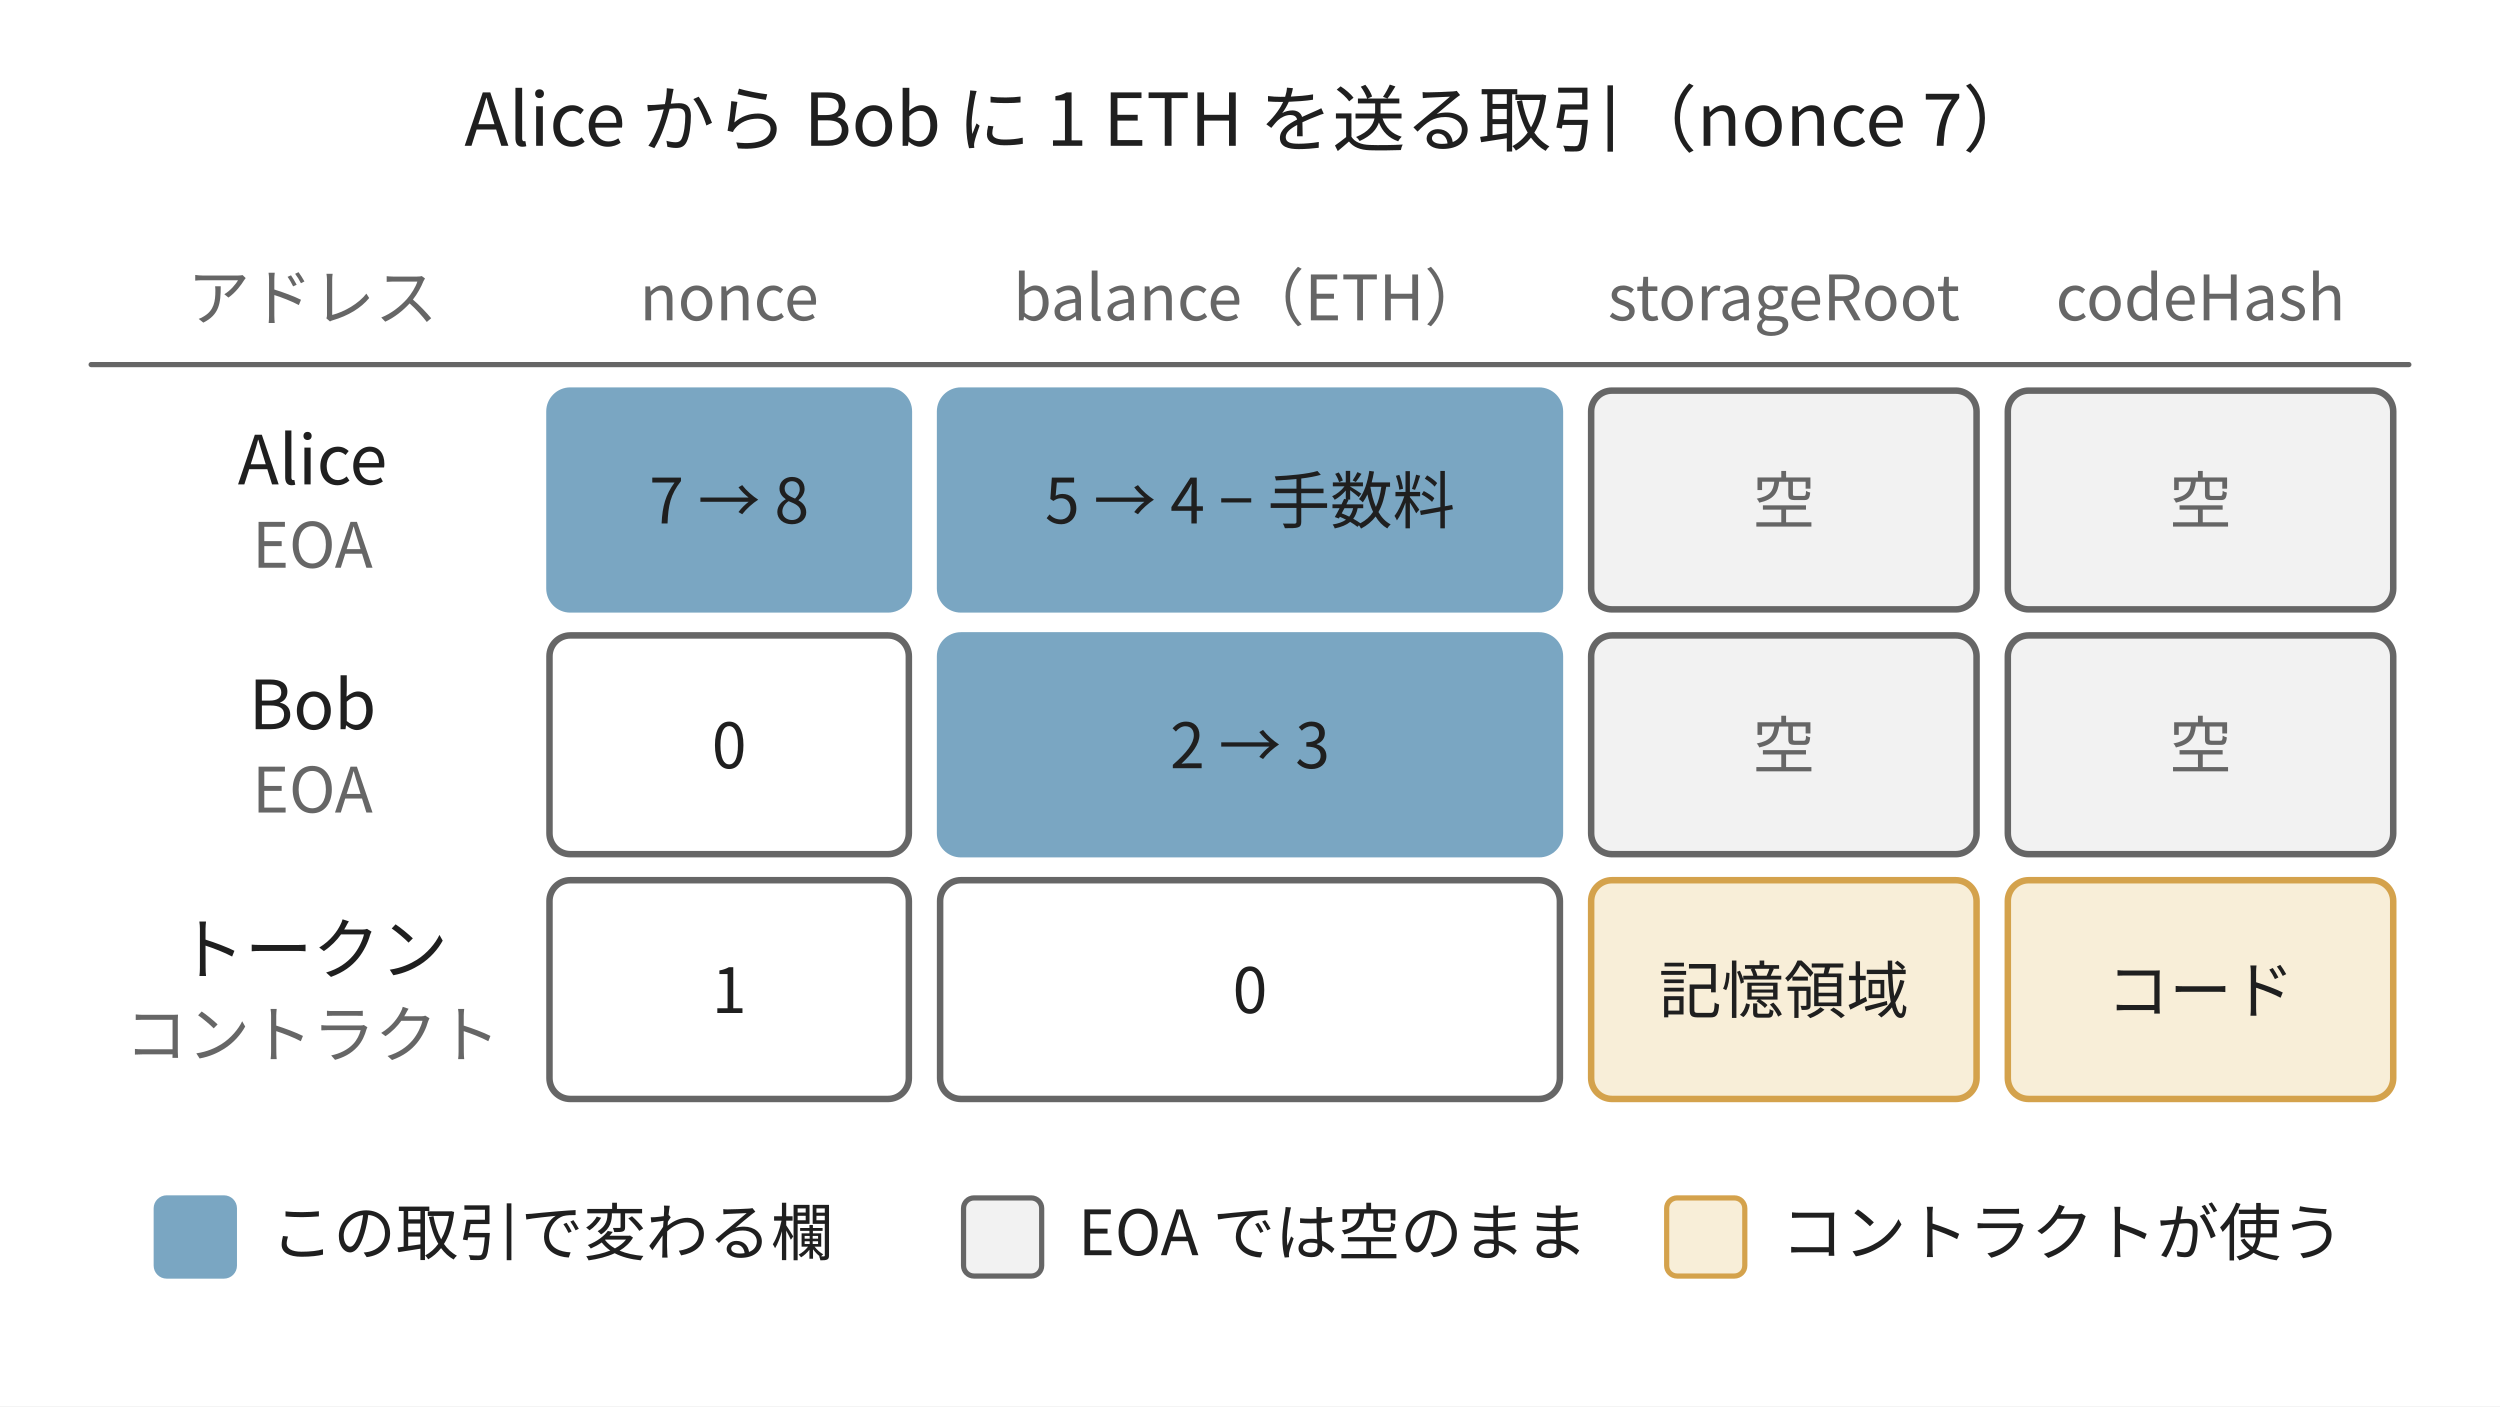
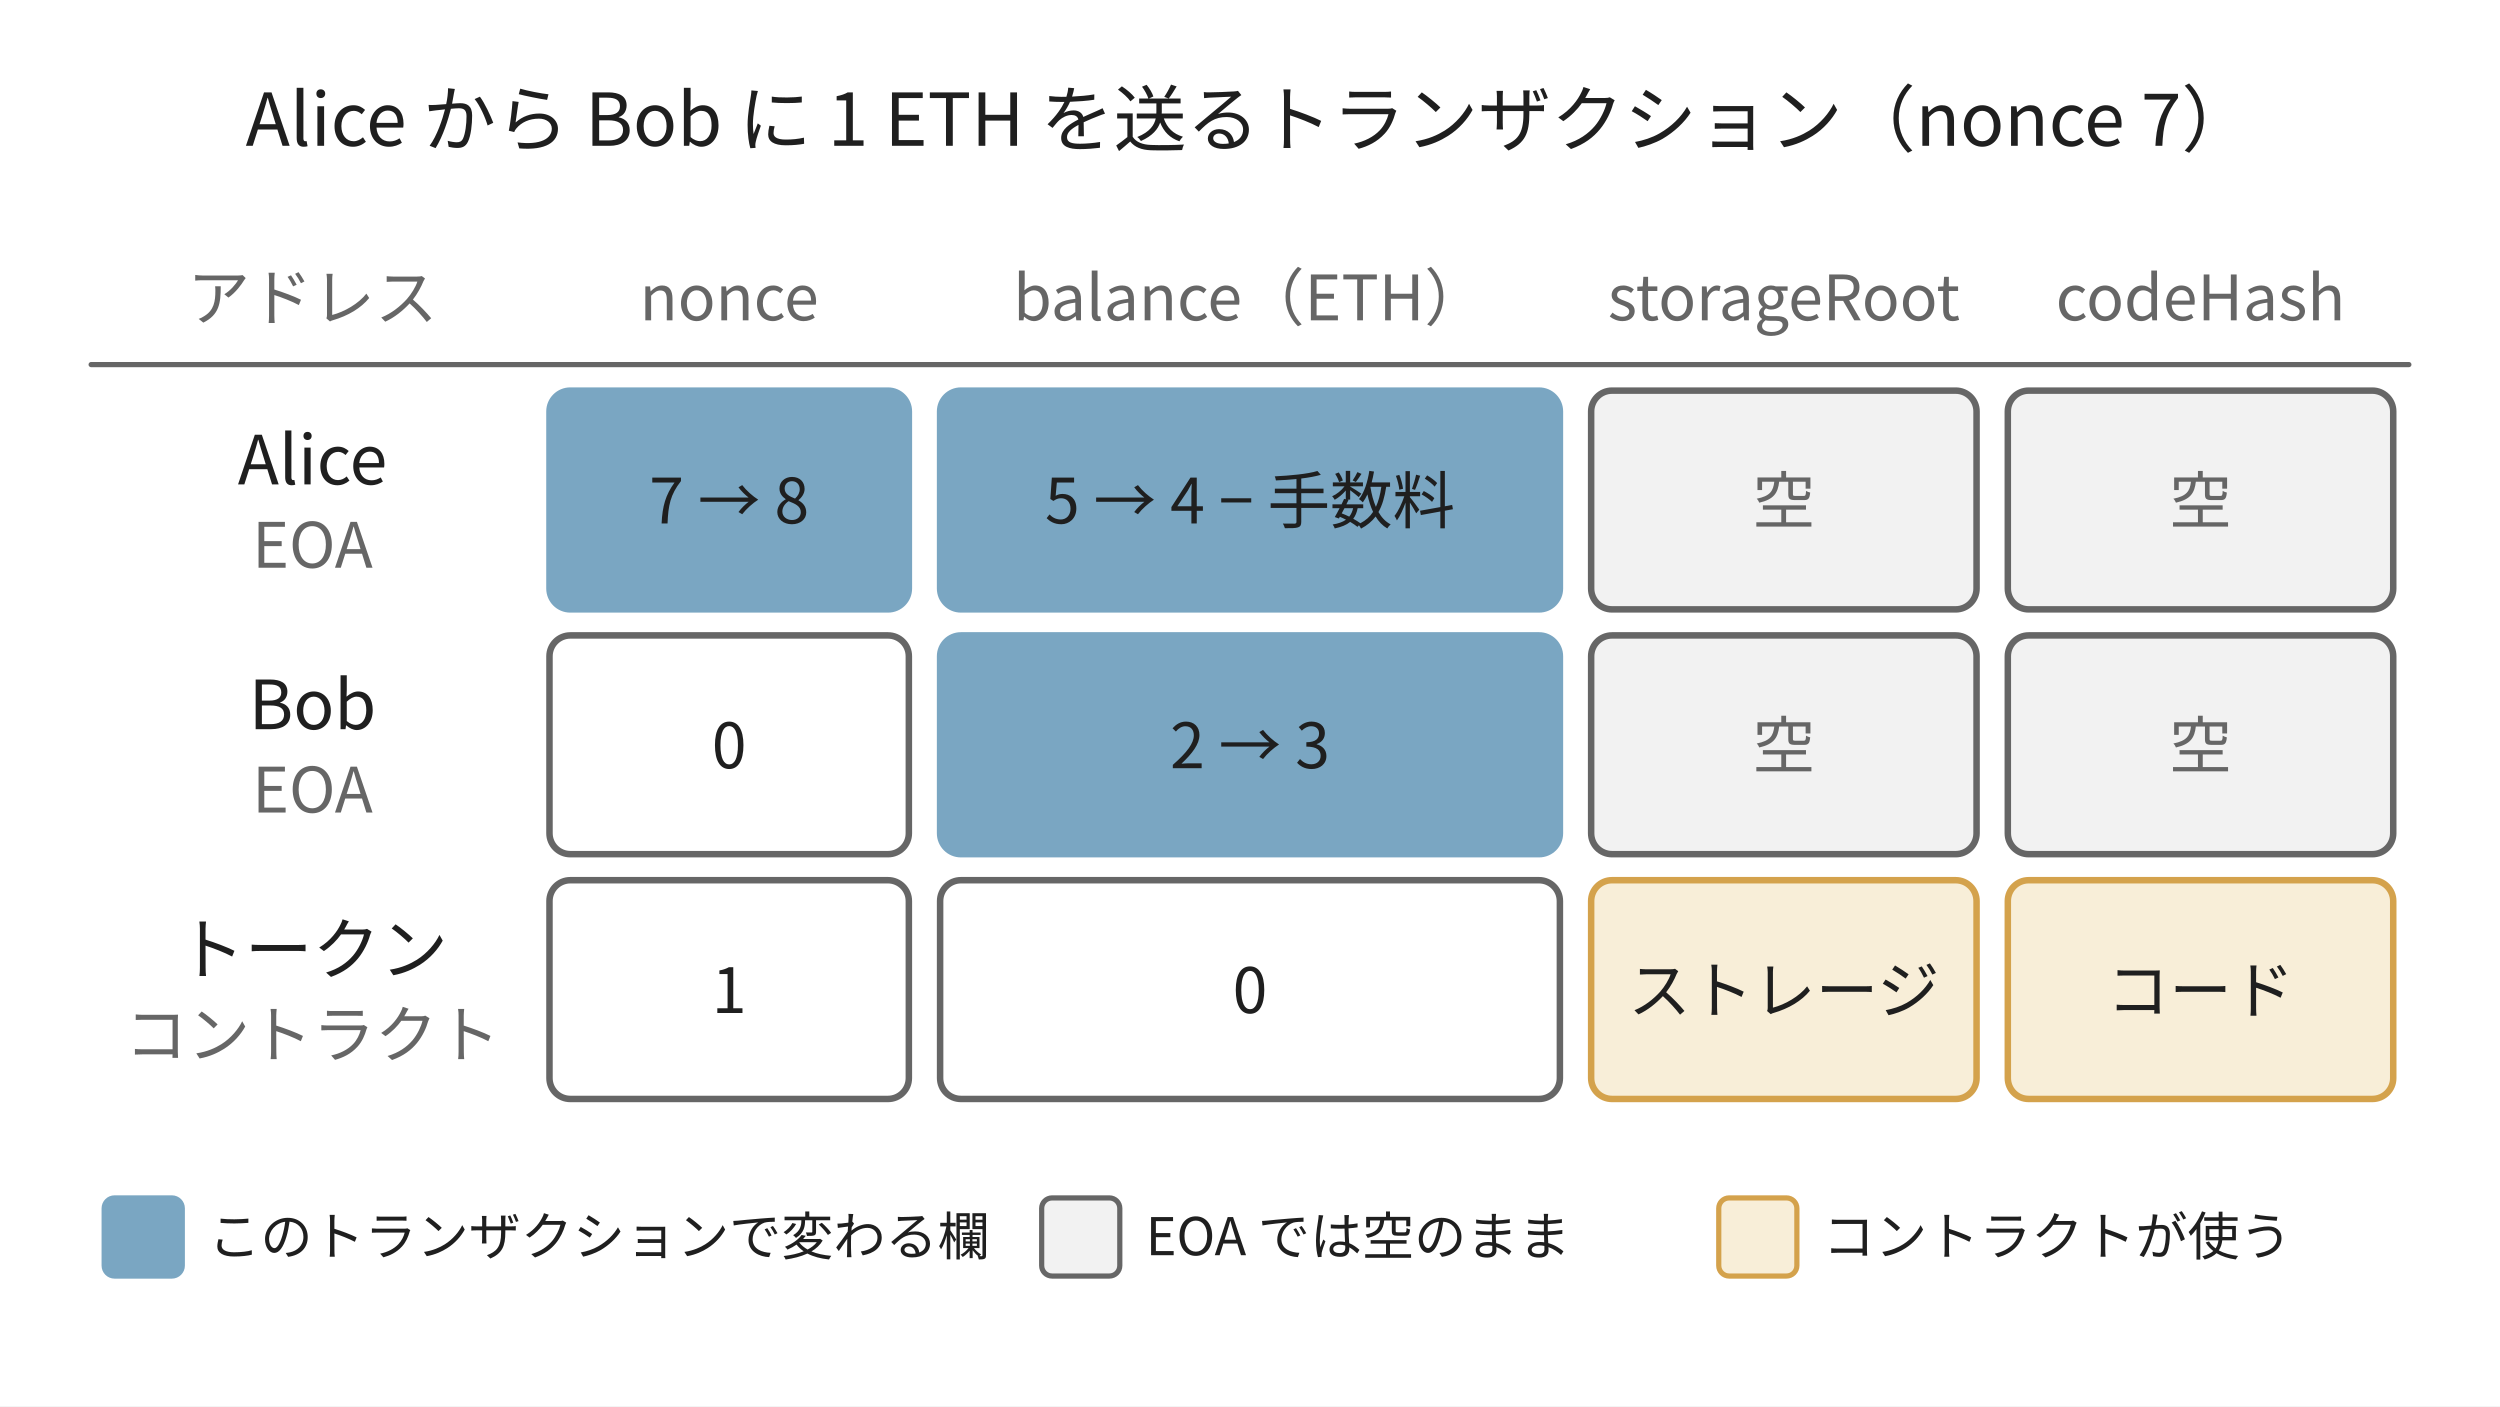
<svg xmlns="http://www.w3.org/2000/svg" width="960" height="540" viewBox="0 0 960 540" role="img">
  <style>text{font-family:'Hiragino Sans','Noto Sans CJK JP','Yu Gothic',sans-serif;fill:#1f1f1f}</style>
  <defs>
    <marker id="arrow-ink" viewBox="0 0 10 10" refX="9" refY="5" markerWidth="4" markerHeight="4" orient="auto">
      <path d="M0,0 L10,5 L0,10 z" fill="#1f1f1f" />
    </marker>
    <marker id="arrow-sub" viewBox="0 0 10 10" refX="9" refY="5" markerWidth="4" markerHeight="4" orient="auto">
      <path d="M0,0 L10,5 L0,10 z" fill="#666666" />
    </marker>
    <marker id="arrow-accent" viewBox="0 0 10 10" refX="9" refY="5" markerWidth="4" markerHeight="4" orient="auto">
      <path d="M0,0 L10,5 L0,10 z" fill="#7aa6c2" />
    </marker>
    <marker id="arrow-red" viewBox="0 0 10 10" refX="9" refY="5" markerWidth="4" markerHeight="4" orient="auto">
      <path d="M0,0 L10,5 L0,10 z" fill="#e15759" />
    </marker>
  </defs>
  <rect width="960" height="540" fill="#ffffff" />
-   <text x="480" y="56" font-size="28" font-weight="normal" text-anchor="middle" style="fill:#1f1f1f">Alice から Bob に 1 ETH を送る取引（nonce 7）</text>
+   <text x="480" y="56" font-size="28" font-weight="normal" text-anchor="middle" style="fill:#1f1f1f">Alice から Bob に 1 ETH を送るトランザクション（nonce 7）</text>
  <text x="120.0" y="123" font-size="24" font-weight="normal" text-anchor="middle" style="fill:#666666">アドレス</text>
  <text x="280.0" y="123" font-size="24" font-weight="normal" text-anchor="middle" style="fill:#666666">nonce</text>
  <text x="480.0" y="123" font-size="24" font-weight="normal" text-anchor="middle" style="fill:#666666">balance（ETH）</text>
  <text x="685.0" y="123" font-size="24" font-weight="normal" text-anchor="middle" style="fill:#666666">storageRoot</text>
  <text x="845.0" y="123" font-size="24" font-weight="normal" text-anchor="middle" style="fill:#666666">codeHash</text>
  <line x1="35" y1="140" x2="925" y2="140" stroke="#666666" stroke-width="2" stroke-linecap="round" />
  <text x="120" y="186" font-size="26" font-weight="normal" text-anchor="middle" style="fill:#1f1f1f">Alice</text>
  <text x="120" y="218" font-size="24" font-weight="normal" text-anchor="middle" style="fill:#666666">EOA</text>
  <rect x="211" y="150" width="138" height="84" rx="8" fill="#7aa6c2" stroke="#7aa6c2" stroke-width="2.5" />
  <text x="280.0" y="201.0" font-size="24" font-weight="normal" text-anchor="middle" style="fill:#1f1f1f">7 → 8</text>
  <rect x="361" y="150" width="238" height="84" rx="8" fill="#7aa6c2" stroke="#7aa6c2" stroke-width="2.5" />
  <text x="480.0" y="201.0" font-size="24" font-weight="normal" text-anchor="middle" style="fill:#1f1f1f">5 → 4 − 手数料</text>
  <rect x="611" y="150" width="148" height="84" rx="8" fill="#f2f2f2" stroke="#666666" stroke-width="2.5" />
  <text x="685.0" y="201.0" font-size="24" font-weight="normal" text-anchor="middle" style="fill:#666666">空</text>
  <rect x="771" y="150" width="148" height="84" rx="8" fill="#f2f2f2" stroke="#666666" stroke-width="2.5" />
  <text x="845.0" y="201.0" font-size="24" font-weight="normal" text-anchor="middle" style="fill:#666666">空</text>
  <text x="120" y="280" font-size="26" font-weight="normal" text-anchor="middle" style="fill:#1f1f1f">Bob</text>
  <text x="120" y="312" font-size="24" font-weight="normal" text-anchor="middle" style="fill:#666666">EOA</text>
  <rect x="211" y="244" width="138" height="84" rx="8" fill="#ffffff" stroke="#666666" stroke-width="2.5" />
  <text x="280.0" y="295.0" font-size="24" font-weight="normal" text-anchor="middle" style="fill:#1f1f1f">0</text>
  <rect x="361" y="244" width="238" height="84" rx="8" fill="#7aa6c2" stroke="#7aa6c2" stroke-width="2.5" />
  <text x="480.0" y="295.0" font-size="24" font-weight="normal" text-anchor="middle" style="fill:#1f1f1f">2 → 3</text>
  <rect x="611" y="244" width="148" height="84" rx="8" fill="#f2f2f2" stroke="#666666" stroke-width="2.5" />
  <text x="685.0" y="295.0" font-size="24" font-weight="normal" text-anchor="middle" style="fill:#666666">空</text>
  <rect x="771" y="244" width="148" height="84" rx="8" fill="#f2f2f2" stroke="#666666" stroke-width="2.5" />
  <text x="845.0" y="295.0" font-size="24" font-weight="normal" text-anchor="middle" style="fill:#666666">空</text>
  <text x="120" y="374" font-size="26" font-weight="normal" text-anchor="middle" style="fill:#1f1f1f">トークン</text>
  <text x="120" y="406" font-size="24" font-weight="normal" text-anchor="middle" style="fill:#666666">コントラクト</text>
  <rect x="211" y="338" width="138" height="84" rx="8" fill="#ffffff" stroke="#666666" stroke-width="2.5" />
  <text x="280.0" y="389.0" font-size="24" font-weight="normal" text-anchor="middle" style="fill:#1f1f1f">1</text>
  <rect x="361" y="338" width="238" height="84" rx="8" fill="#ffffff" stroke="#666666" stroke-width="2.5" />
  <text x="480.0" y="389.0" font-size="24" font-weight="normal" text-anchor="middle" style="fill:#1f1f1f">0</text>
  <rect x="611" y="338" width="148" height="84" rx="8" fill="#f8eed8" stroke="#d4a24c" stroke-width="2.5" />
-   <text x="685.0" y="389.0" font-size="24" font-weight="normal" text-anchor="middle" style="fill:#1f1f1f">記憶領域</text>
+   <text x="685.0" y="389.0" font-size="24" font-weight="normal" text-anchor="middle" style="fill:#1f1f1f">ストレージ</text>
  <rect x="771" y="338" width="148" height="84" rx="8" fill="#f8eed8" stroke="#d4a24c" stroke-width="2.5" />
  <text x="845.0" y="389.0" font-size="24" font-weight="normal" text-anchor="middle" style="fill:#1f1f1f">コード</text>
-   <rect x="60" y="460" width="30" height="30" rx="4" fill="#7aa6c2" stroke="#7aa6c2" stroke-width="2" />
-   <text x="104" y="482" font-size="24" font-weight="normal" text-anchor="start" style="fill:#1f1f1f">この取引で変わる欄</text>
-   <rect x="370" y="460" width="30" height="30" rx="4" fill="#f2f2f2" stroke="#666666" stroke-width="2" />
-   <text x="414" y="482" font-size="24" font-weight="normal" text-anchor="start" style="fill:#1f1f1f">EOA では空のまま</text>
-   <rect x="640" y="460" width="30" height="30" rx="4" fill="#f8eed8" stroke="#d4a24c" stroke-width="2" />
-   <text x="684" y="482" font-size="24" font-weight="normal" text-anchor="start" style="fill:#1f1f1f">コントラクトが使う</text>
+   <rect x="40" y="460" width="30" height="30" rx="4" fill="#7aa6c2" stroke="#7aa6c2" stroke-width="2" />
+   <text x="80" y="482" font-size="20" font-weight="normal" text-anchor="start" style="fill:#1f1f1f">このトランザクションで変わる欄</text>
+   <rect x="400" y="460" width="30" height="30" rx="4" fill="#f2f2f2" stroke="#666666" stroke-width="2" />
+   <text x="440" y="482" font-size="20" font-weight="normal" text-anchor="start" style="fill:#1f1f1f">EOA では空のまま</text>
+   <rect x="660" y="460" width="30" height="30" rx="4" fill="#f8eed8" stroke="#d4a24c" stroke-width="2" />
+   <text x="700" y="482" font-size="20" font-weight="normal" text-anchor="start" style="fill:#1f1f1f">コントラクトが使う</text>
</svg>
